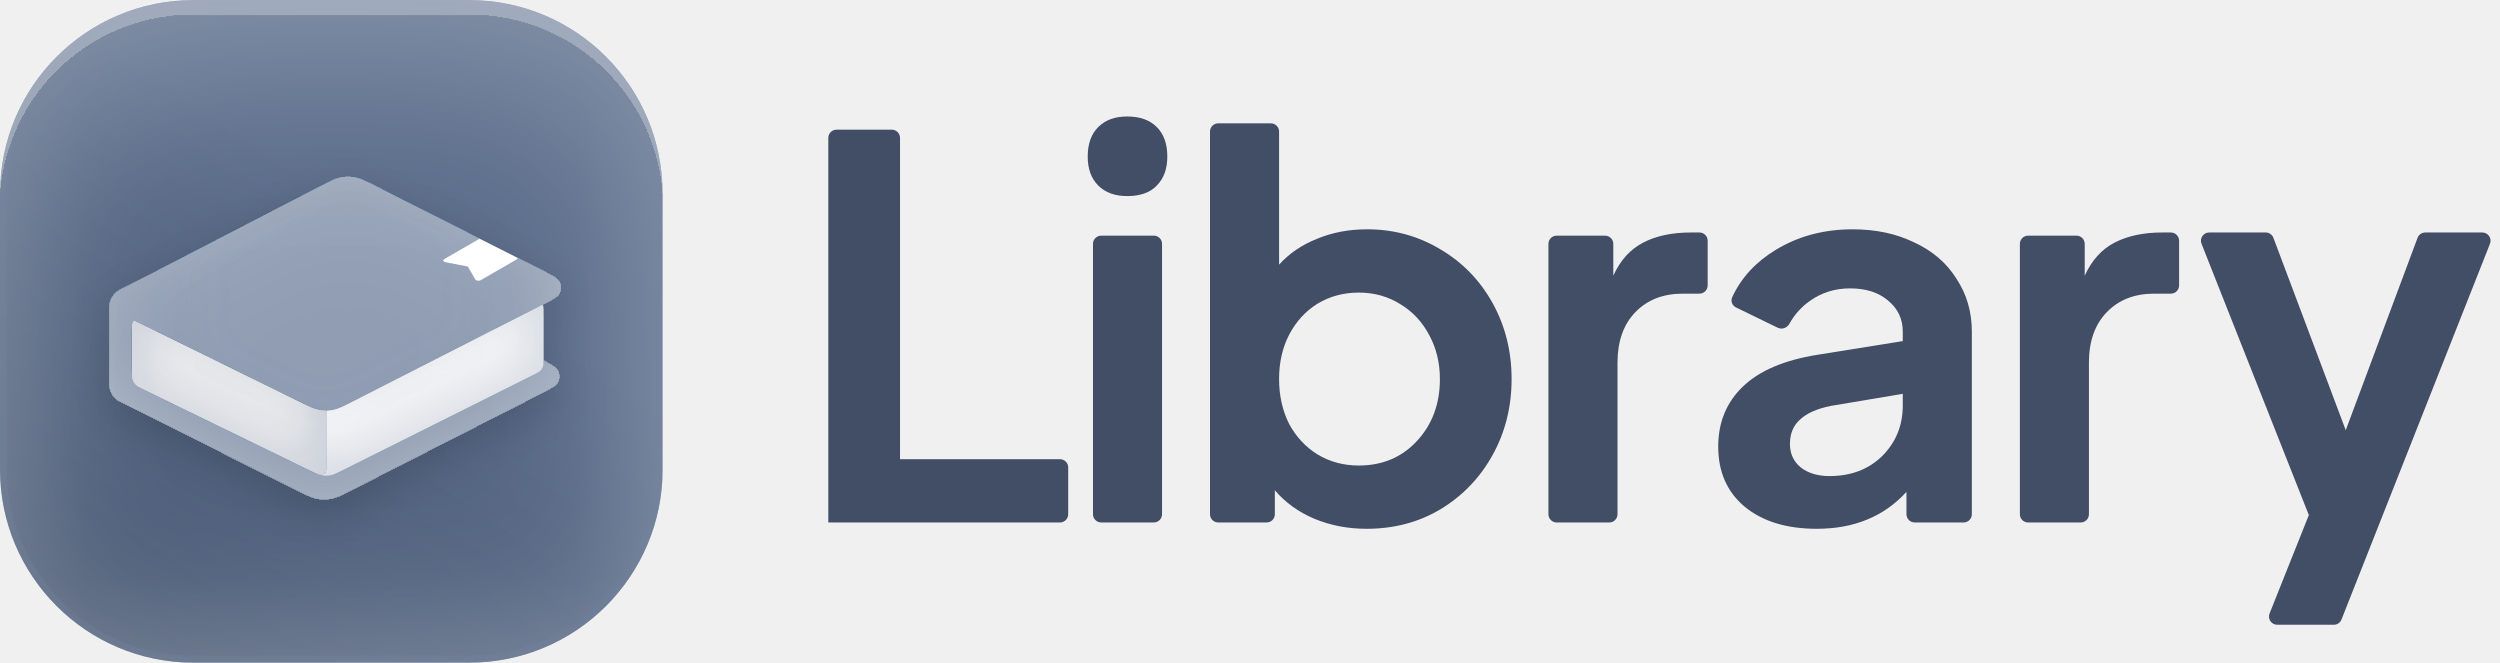
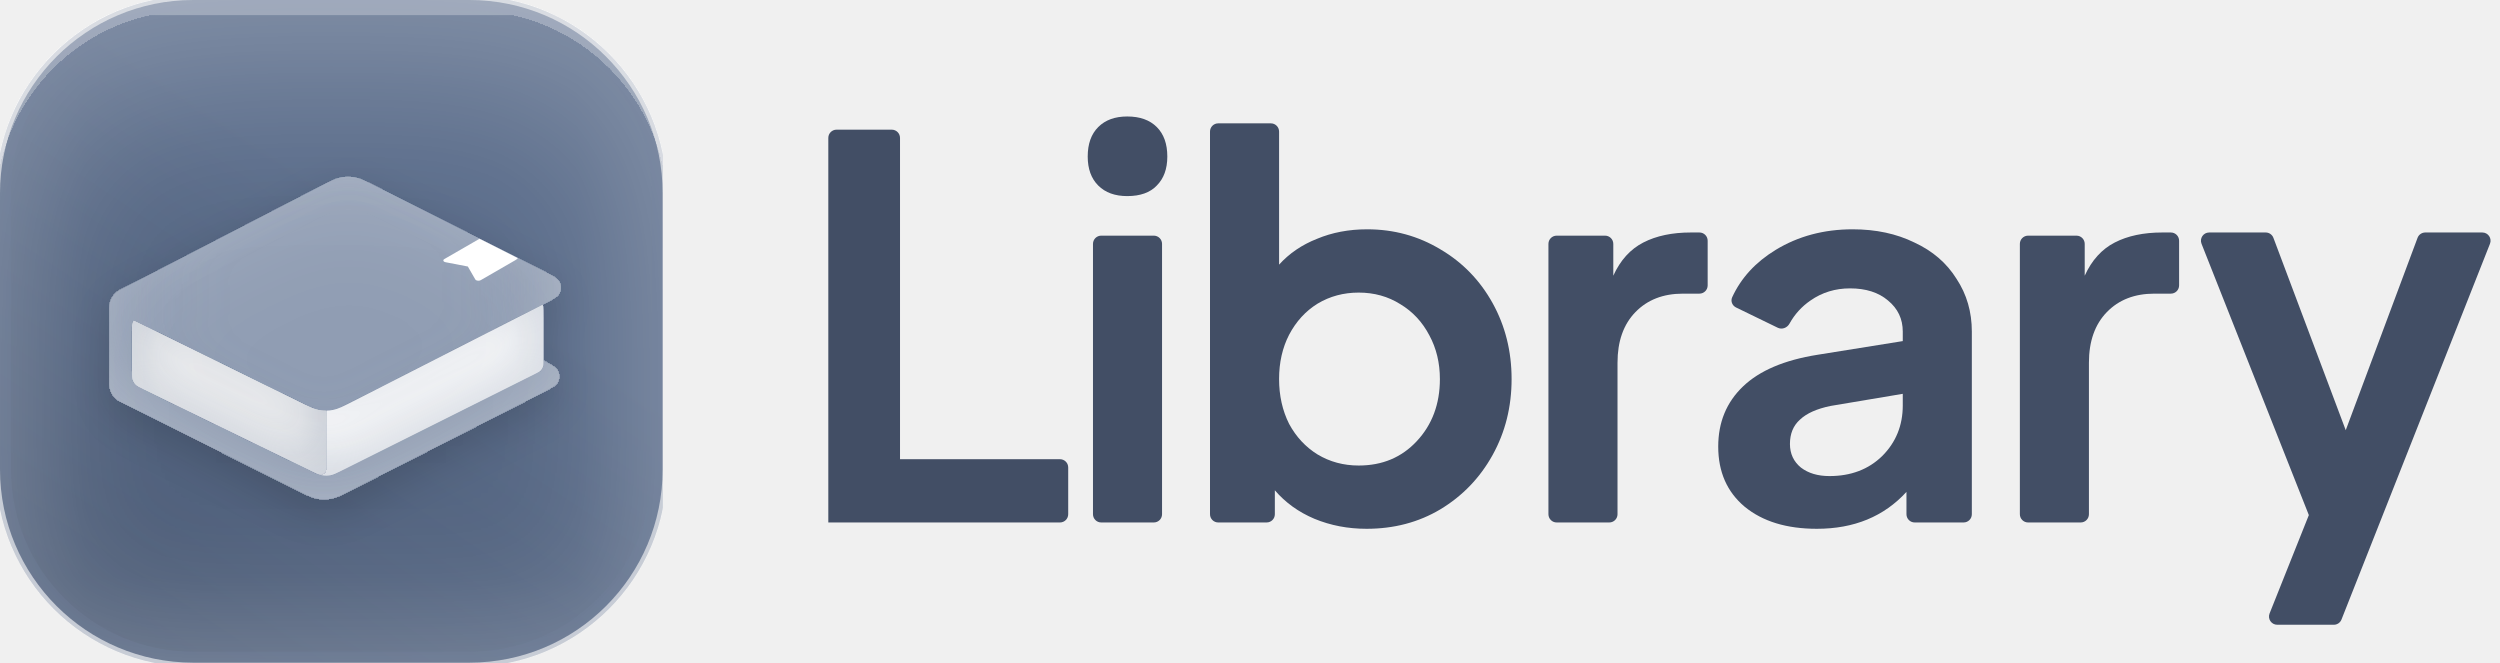
<svg xmlns="http://www.w3.org/2000/svg" width="166" height="44" viewBox="0 0 166 44" fill="none">
  <g filter="url(#filter0_ii_8402_9326)">
    <rect width="44" height="44" rx="12.833" fill="url(#paint0_linear_8402_9326)" />
    <g filter="url(#filter1_dii_8402_9326)">
      <g filter="url(#filter2_i_8402_9326)">
        <path d="M8.8 21.24C8.032 20.862 7.647 20.673 7.522 20.414C7.412 20.189 7.41 19.926 7.515 19.698C7.635 19.436 8.015 19.24 8.776 18.846L21.268 12.38C21.938 12.033 22.273 11.86 22.625 11.791C22.938 11.729 23.259 11.728 23.571 11.786C23.924 11.852 24.261 12.022 24.934 12.363L35.891 17.905C36.651 18.29 37.031 18.482 37.154 18.742C37.261 18.968 37.261 19.23 37.155 19.456C37.033 19.716 36.654 19.91 35.895 20.297L23.446 26.647C22.787 26.983 22.458 27.151 22.112 27.218C21.805 27.278 21.49 27.281 21.183 27.225C20.836 27.163 20.504 26.999 19.841 26.673L8.8 21.24Z" fill="#909DB3" />
      </g>
      <g filter="url(#filter3_i_8402_9326)">
        <path fill-rule="evenodd" clip-rule="evenodd" d="M9.518 21.594V24.267L12.165 22.896L9.518 21.594ZM32.441 22.059L35.807 23.796C36.557 24.183 36.932 24.376 37.053 24.636C37.159 24.862 37.158 25.123 37.052 25.348C36.93 25.607 36.554 25.799 35.801 26.182L23.347 32.535L23.347 32.535C22.682 32.874 22.35 33.044 22.001 33.111C21.691 33.171 21.373 33.172 21.064 33.114C20.714 33.049 20.381 32.882 19.714 32.547L9.518 27.429V27.431L8.002 26.681C7.544 26.456 7.255 25.989 7.255 25.479V20.431C7.255 19.925 7.539 19.463 7.99 19.234L9.518 18.461V18.462L21.268 12.38C21.938 12.033 22.273 11.86 22.626 11.791C22.938 11.729 23.259 11.728 23.571 11.786C23.924 11.852 24.261 12.023 24.934 12.363L24.934 12.363L35.891 17.905C36.651 18.29 37.031 18.482 37.154 18.742C37.261 18.968 37.261 19.23 37.155 19.456C37.033 19.716 36.654 19.91 35.895 20.297L32.441 22.059Z" fill="#909DB3" />
      </g>
      <g filter="url(#filter4_i_8402_9326)">
        <path d="M8.878 21.279C8.849 21.328 8.826 21.38 8.807 21.435C8.764 21.565 8.764 21.711 8.764 22.003V24.635C8.764 24.94 8.764 25.092 8.81 25.226C8.852 25.344 8.919 25.452 9.007 25.541C9.107 25.641 9.244 25.708 9.518 25.841L20.61 31.243C21 31.433 21.195 31.528 21.399 31.565C21.579 31.597 21.764 31.596 21.944 31.562C22.148 31.523 22.341 31.426 22.729 31.232L35.497 24.849C35.712 24.741 35.82 24.687 35.898 24.607C35.968 24.536 36.021 24.45 36.053 24.356C36.09 24.25 36.09 24.13 36.09 23.889V21.143C36.09 20.692 36.09 20.434 36.041 20.222C35.994 20.246 35.945 20.271 35.895 20.297L23.446 26.647C22.787 26.983 22.458 27.151 22.112 27.218C21.805 27.278 21.49 27.281 21.183 27.225C20.836 27.163 20.504 26.999 19.841 26.673L8.878 21.279Z" fill="white" />
      </g>
      <g filter="url(#filter5_i_8402_9326)">
        <path d="M8.878 21.279C8.805 21.404 8.764 21.549 8.764 21.7V24.635C8.764 24.94 8.764 25.092 8.81 25.226C8.852 25.344 8.919 25.452 9.007 25.541C9.107 25.641 9.244 25.708 9.518 25.841L20.717 31.295C21.034 31.45 21.192 31.527 21.321 31.507C21.433 31.489 21.533 31.427 21.598 31.333C21.672 31.226 21.672 31.05 21.672 30.698V27.756C21.672 27.561 21.672 27.401 21.669 27.265C21.506 27.267 21.343 27.254 21.183 27.225C20.836 27.163 20.504 26.999 19.841 26.673L8.878 21.279Z" fill="#F5F5F5" />
      </g>
      <path d="M31.839 15.856L34.384 17.143C34.346 17.189 34.292 17.233 34.219 17.276L31.922 18.602C31.896 18.617 31.864 18.629 31.829 18.635C31.773 18.644 31.713 18.641 31.66 18.624C31.608 18.608 31.57 18.58 31.555 18.547L31.065 17.697L29.592 17.413C29.558 17.407 29.524 17.397 29.499 17.382C29.414 17.333 29.415 17.253 29.5 17.204L31.797 15.878C31.811 15.87 31.825 15.863 31.839 15.856Z" fill="white" />
    </g>
-     <rect x="0.229" y="0.229" width="43.542" height="43.542" rx="12.604" stroke="#5A6C8A" stroke-opacity="0.34" stroke-width="0.458" stroke-linecap="round" />
+     <rect x="0.229" y="0.229" width="43.542" height="43.542" rx="12.604" stroke="#5A6C8A" stroke-opacity="0.34" strokeWidth="0.458" strokeLinecap="round" />
  </g>
  <path d="M55 9.157C55 8.855 55.245 8.61 55.547 8.61H59.214C59.516 8.61 59.761 8.855 59.761 9.157V30.491H70.382C70.684 30.491 70.929 30.736 70.929 31.038V34.145C70.929 34.447 70.684 34.692 70.382 34.692H55V9.157Z" fill="#424E65" />
  <path d="M72.574 16.194C72.574 15.892 72.819 15.647 73.121 15.647H76.613C76.915 15.647 77.16 15.892 77.16 16.194V34.145C77.16 34.447 76.915 34.692 76.613 34.692H73.121C72.819 34.692 72.574 34.447 72.574 34.145V16.194ZM72.224 10.395C72.224 9.555 72.457 8.901 72.924 8.435C73.391 7.968 74.032 7.734 74.849 7.734C75.69 7.734 76.343 7.968 76.81 8.435C77.277 8.901 77.51 9.555 77.51 10.395C77.51 11.212 77.277 11.854 76.81 12.321C76.366 12.787 75.713 13.021 74.849 13.021C74.032 13.021 73.391 12.787 72.924 12.321C72.457 11.854 72.224 11.212 72.224 10.395Z" fill="#424E65" />
  <path d="M90.742 35.112C89.505 35.112 88.35 34.891 87.276 34.447C86.226 34.004 85.351 33.373 84.65 32.556V34.145C84.65 34.447 84.406 34.692 84.103 34.692H80.891C80.589 34.692 80.344 34.447 80.344 34.145V8.737C80.344 8.434 80.589 8.19 80.891 8.19H84.383C84.686 8.19 84.931 8.434 84.931 8.737V17.572C85.607 16.825 86.448 16.253 87.451 15.857C88.455 15.437 89.564 15.226 90.777 15.226C92.551 15.226 94.173 15.67 95.644 16.557C97.114 17.421 98.269 18.611 99.11 20.128C99.95 21.645 100.37 23.326 100.37 25.169C100.37 27.013 99.95 28.694 99.11 30.211C98.269 31.728 97.114 32.93 95.644 33.817C94.197 34.68 92.563 35.112 90.742 35.112ZM84.931 25.169C84.931 26.266 85.152 27.258 85.596 28.145C86.063 29.009 86.693 29.686 87.486 30.176C88.303 30.666 89.213 30.911 90.217 30.911C91.781 30.911 93.065 30.374 94.068 29.3C95.095 28.204 95.609 26.826 95.609 25.169C95.609 24.096 95.375 23.127 94.908 22.264C94.442 21.377 93.8 20.688 92.983 20.198C92.166 19.684 91.244 19.428 90.217 19.428C89.213 19.428 88.303 19.673 87.486 20.163C86.693 20.653 86.063 21.342 85.596 22.229C85.152 23.092 84.931 24.072 84.931 25.169Z" fill="#424E65" />
  <path d="M102.816 16.194C102.816 15.892 103.061 15.647 103.363 15.647H106.576C106.878 15.647 107.123 15.892 107.123 16.194V18.307C107.589 17.28 108.255 16.545 109.118 16.102C109.982 15.658 111.032 15.437 112.269 15.437H112.842C113.144 15.437 113.389 15.681 113.389 15.984V18.951C113.389 19.253 113.144 19.498 112.842 19.498H111.744C110.437 19.498 109.387 19.906 108.593 20.723C107.799 21.54 107.403 22.66 107.403 24.084V34.145C107.403 34.447 107.158 34.692 106.856 34.692H103.363C103.061 34.692 102.816 34.447 102.816 34.145V16.194Z" fill="#424E65" />
  <path d="M120.637 35.112C118.63 35.112 117.031 34.622 115.841 33.642C114.674 32.661 114.09 31.331 114.09 29.651C114.09 28.04 114.639 26.71 115.736 25.66C116.833 24.609 118.478 23.909 120.672 23.559L126.344 22.649V22.018C126.344 21.178 126.017 20.49 125.364 19.953C124.733 19.416 123.893 19.148 122.843 19.148C121.863 19.148 120.987 19.416 120.217 19.953C119.629 20.357 119.165 20.869 118.822 21.49C118.67 21.767 118.33 21.901 118.045 21.763L115.274 20.416C115.02 20.292 114.899 19.995 115.017 19.738C115.606 18.456 116.569 17.407 117.906 16.592C119.4 15.682 121.104 15.226 123.018 15.226C124.558 15.226 125.924 15.518 127.114 16.102C128.328 16.662 129.261 17.467 129.915 18.517C130.592 19.544 130.93 20.711 130.93 22.018V34.145C130.93 34.447 130.685 34.692 130.383 34.692H127.136C126.834 34.692 126.589 34.447 126.589 34.145V32.661C125.095 34.295 123.111 35.112 120.637 35.112ZM118.852 29.476C118.852 30.129 119.097 30.654 119.587 31.051C120.077 31.424 120.707 31.611 121.477 31.611C122.901 31.611 124.068 31.168 124.978 30.281C125.889 29.371 126.344 28.25 126.344 26.92V26.15L121.547 26.955C120.637 27.142 119.96 27.445 119.517 27.865C119.073 28.262 118.852 28.799 118.852 29.476Z" fill="#424E65" />
  <path d="M134.119 16.194C134.119 15.892 134.364 15.647 134.666 15.647H137.878C138.18 15.647 138.425 15.892 138.425 16.194V18.307C138.892 17.28 139.557 16.545 140.421 16.102C141.284 15.658 142.334 15.437 143.572 15.437H144.145C144.447 15.437 144.692 15.681 144.692 15.984V18.951C144.692 19.253 144.447 19.498 144.145 19.498H143.046C141.739 19.498 140.689 19.906 139.895 20.723C139.102 21.54 138.705 22.66 138.705 24.084V34.145C138.705 34.447 138.46 34.692 138.158 34.692H134.666C134.364 34.692 134.119 34.447 134.119 34.145V16.194Z" fill="#424E65" />
  <path d="M153.307 34.202L146.181 16.185C146.039 15.826 146.303 15.437 146.689 15.437H150.442C150.67 15.437 150.874 15.578 150.954 15.791L155.757 28.565L160.526 15.792C160.606 15.578 160.81 15.437 161.039 15.437H164.826C165.212 15.437 165.477 15.826 165.335 16.185L155.474 41.138C155.392 41.347 155.19 41.484 154.965 41.484H151.208C150.821 41.484 150.557 41.093 150.7 40.734L153.307 34.202Z" fill="#424E65" />
  <defs>
    <filter id="filter0_ii_8402_9326" x="0" y="0" width="44" height="49" filterUnits="userSpaceOnUse" color-interpolation-filters="sRGB">
      <feFlood flood-opacity="0" result="BackgroundImageFix" />
      <feBlend mode="normal" in="SourceGraphic" in2="BackgroundImageFix" result="shape" />
      <feColorMatrix in="SourceAlpha" type="matrix" values="0 0 0 0 0 0 0 0 0 0 0 0 0 0 0 0 0 0 127 0" result="hardAlpha" />
      <feOffset dy="1" />
      <feComposite in2="hardAlpha" operator="arithmetic" k2="-1" k3="1" />
      <feColorMatrix type="matrix" values="0 0 0 0 1 0 0 0 0 1 0 0 0 0 1 0 0 0 0.27 0" />
      <feBlend mode="normal" in2="shape" result="effect1_innerShadow_8402_9326" />
      <feColorMatrix in="SourceAlpha" type="matrix" values="0 0 0 0 0 0 0 0 0 0 0 0 0 0 0 0 0 0 127 0" result="hardAlpha" />
      <feOffset dy="5" />
      <feGaussianBlur stdDeviation="6" />
      <feComposite in2="hardAlpha" operator="arithmetic" k2="-1" k3="1" />
      <feColorMatrix type="matrix" values="0 0 0 0 1 0 0 0 0 1 0 0 0 0 1 0 0 0 0.25 0" />
      <feBlend mode="normal" in2="effect1_innerShadow_8402_9326" result="effect2_innerShadow_8402_9326" />
    </filter>
    <filter id="filter1_dii_8402_9326" x="4.423" y="9.856" width="35.642" height="27.076" filterUnits="userSpaceOnUse" color-interpolation-filters="sRGB">
      <feFlood flood-opacity="0" result="BackgroundImageFix" />
      <feColorMatrix in="SourceAlpha" type="matrix" values="0 0 0 0 0 0 0 0 0 0 0 0 0 0 0 0 0 0 127 0" result="hardAlpha" />
      <feOffset dy="0.944" />
      <feGaussianBlur stdDeviation="1.416" />
      <feComposite in2="hardAlpha" operator="out" />
      <feColorMatrix type="matrix" values="0 0 0 0 0 0 0 0 0 0 0 0 0 0 0 0 0 0 0.16 0" />
      <feBlend mode="normal" in2="BackgroundImageFix" result="effect1_dropShadow_8402_9326" />
      <feBlend mode="normal" in="SourceGraphic" in2="effect1_dropShadow_8402_9326" result="shape" />
      <feColorMatrix in="SourceAlpha" type="matrix" values="0 0 0 0 0 0 0 0 0 0 0 0 0 0 0 0 0 0 127 0" result="hardAlpha" />
      <feOffset dy="-1.888" />
      <feGaussianBlur stdDeviation="1.888" />
      <feComposite in2="hardAlpha" operator="arithmetic" k2="-1" k3="1" />
      <feColorMatrix type="matrix" values="0 0 0 0 1 0 0 0 0 1 0 0 0 0 1 0 0 0 0.25 0" />
      <feBlend mode="normal" in2="shape" result="effect2_innerShadow_8402_9326" />
      <feColorMatrix in="SourceAlpha" type="matrix" values="0 0 0 0 0 0 0 0 0 0 0 0 0 0 0 0 0 0 127 0" result="hardAlpha" />
      <feOffset dy="0.944" />
      <feGaussianBlur stdDeviation="3.775" />
      <feComposite in2="hardAlpha" operator="arithmetic" k2="-1" k3="1" />
      <feColorMatrix type="matrix" values="0 0 0 0 1 0 0 0 0 1 0 0 0 0 1 0 0 0 0.14 0" />
      <feBlend mode="normal" in2="effect2_innerShadow_8402_9326" result="effect3_innerShadow_8402_9326" />
    </filter>
    <filter id="filter2_i_8402_9326" x="7.438" y="8.912" width="29.796" height="18.353" filterUnits="userSpaceOnUse" color-interpolation-filters="sRGB">
      <feFlood flood-opacity="0" result="BackgroundImageFix" />
      <feBlend mode="normal" in="SourceGraphic" in2="BackgroundImageFix" result="shape" />
      <feColorMatrix in="SourceAlpha" type="matrix" values="0 0 0 0 0 0 0 0 0 0 0 0 0 0 0 0 0 0 127 0" result="hardAlpha" />
      <feOffset dy="-2.832" />
      <feGaussianBlur stdDeviation="1.888" />
      <feComposite in2="hardAlpha" operator="arithmetic" k2="-1" k3="1" />
      <feColorMatrix type="matrix" values="0 0 0 0 0.353 0 0 0 0 0.424 0 0 0 0 0.541 0 0 0 0.33 0" />
      <feBlend mode="normal" in2="shape" result="effect1_innerShadow_8402_9326" />
    </filter>
    <filter id="filter3_i_8402_9326" x="7.255" y="8.744" width="29.979" height="24.413" filterUnits="userSpaceOnUse" color-interpolation-filters="sRGB">
      <feFlood flood-opacity="0" result="BackgroundImageFix" />
      <feBlend mode="normal" in="SourceGraphic" in2="BackgroundImageFix" result="shape" />
      <feColorMatrix in="SourceAlpha" type="matrix" values="0 0 0 0 0 0 0 0 0 0 0 0 0 0 0 0 0 0 127 0" result="hardAlpha" />
      <feOffset dy="-3" />
      <feGaussianBlur stdDeviation="2" />
      <feComposite in2="hardAlpha" operator="arithmetic" k2="-1" k3="1" />
      <feColorMatrix type="matrix" values="0 0 0 0 0.353 0 0 0 0 0.424 0 0 0 0 0.541 0 0 0 0.33 0" />
      <feBlend mode="normal" in2="shape" result="effect1_innerShadow_8402_9326" />
    </filter>
    <filter id="filter4_i_8402_9326" x="8.764" y="19.222" width="27.326" height="12.366" filterUnits="userSpaceOnUse" color-interpolation-filters="sRGB">
      <feFlood flood-opacity="0" result="BackgroundImageFix" />
      <feBlend mode="normal" in="SourceGraphic" in2="BackgroundImageFix" result="shape" />
      <feColorMatrix in="SourceAlpha" type="matrix" values="0 0 0 0 0 0 0 0 0 0 0 0 0 0 0 0 0 0 127 0" result="hardAlpha" />
      <feOffset dy="-1" />
      <feGaussianBlur stdDeviation="2" />
      <feComposite in2="hardAlpha" operator="arithmetic" k2="-1" k3="1" />
      <feColorMatrix type="matrix" values="0 0 0 0 0.353 0 0 0 0 0.424 0 0 0 0 0.541 0 0 0 0.33 0" />
      <feBlend mode="normal" in2="shape" result="effect1_innerShadow_8402_9326" />
    </filter>
    <filter id="filter5_i_8402_9326" x="8.764" y="20.279" width="12.909" height="11.231" filterUnits="userSpaceOnUse" color-interpolation-filters="sRGB">
      <feFlood flood-opacity="0" result="BackgroundImageFix" />
      <feBlend mode="normal" in="SourceGraphic" in2="BackgroundImageFix" result="shape" />
      <feColorMatrix in="SourceAlpha" type="matrix" values="0 0 0 0 0 0 0 0 0 0 0 0 0 0 0 0 0 0 127 0" result="hardAlpha" />
      <feOffset dy="-1" />
      <feGaussianBlur stdDeviation="2" />
      <feComposite in2="hardAlpha" operator="arithmetic" k2="-1" k3="1" />
      <feColorMatrix type="matrix" values="0 0 0 0 0.353 0 0 0 0 0.424 0 0 0 0 0.541 0 0 0 0.33 0" />
      <feBlend mode="normal" in2="shape" result="effect1_innerShadow_8402_9326" />
    </filter>
    <linearGradient id="paint0_linear_8402_9326" x1="41.148" y1="5.983" x2="8.234" y2="55.357" gradientUnits="userSpaceOnUse">
      <stop offset="0.263" stop-color="#5A6C8A" />
      <stop offset="1" stop-color="#47566F" />
    </linearGradient>
  </defs>
</svg>
